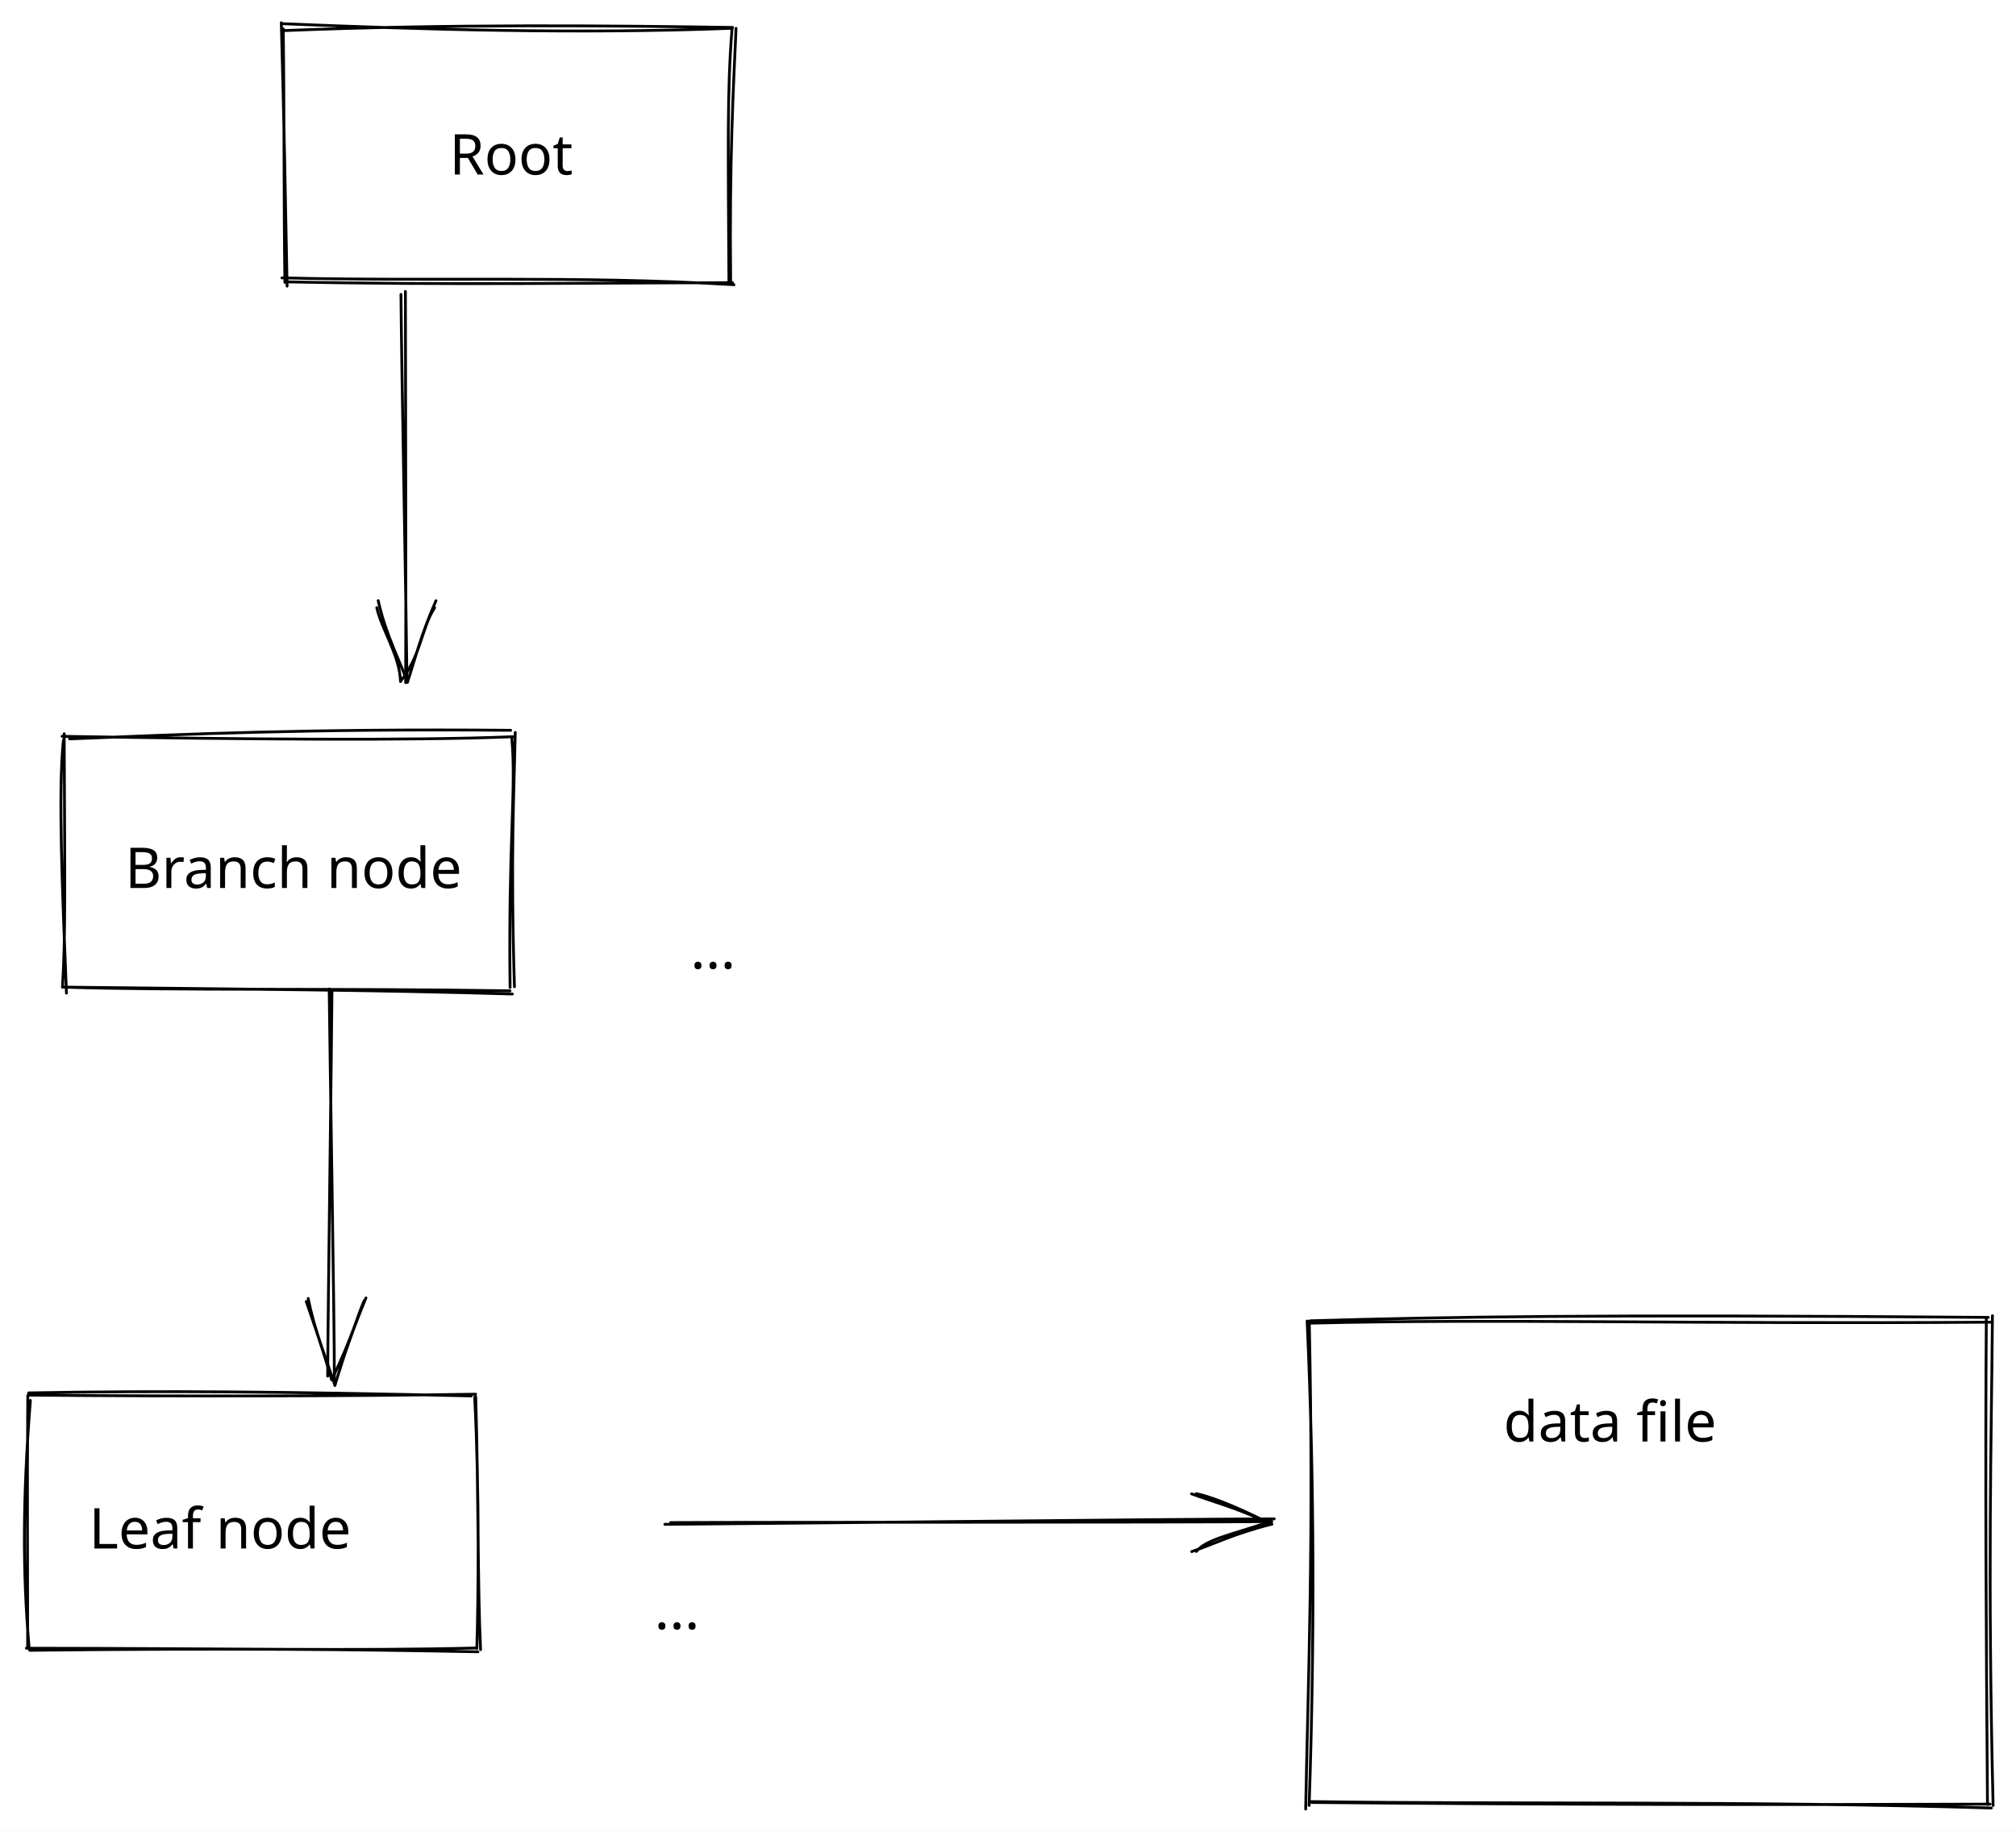
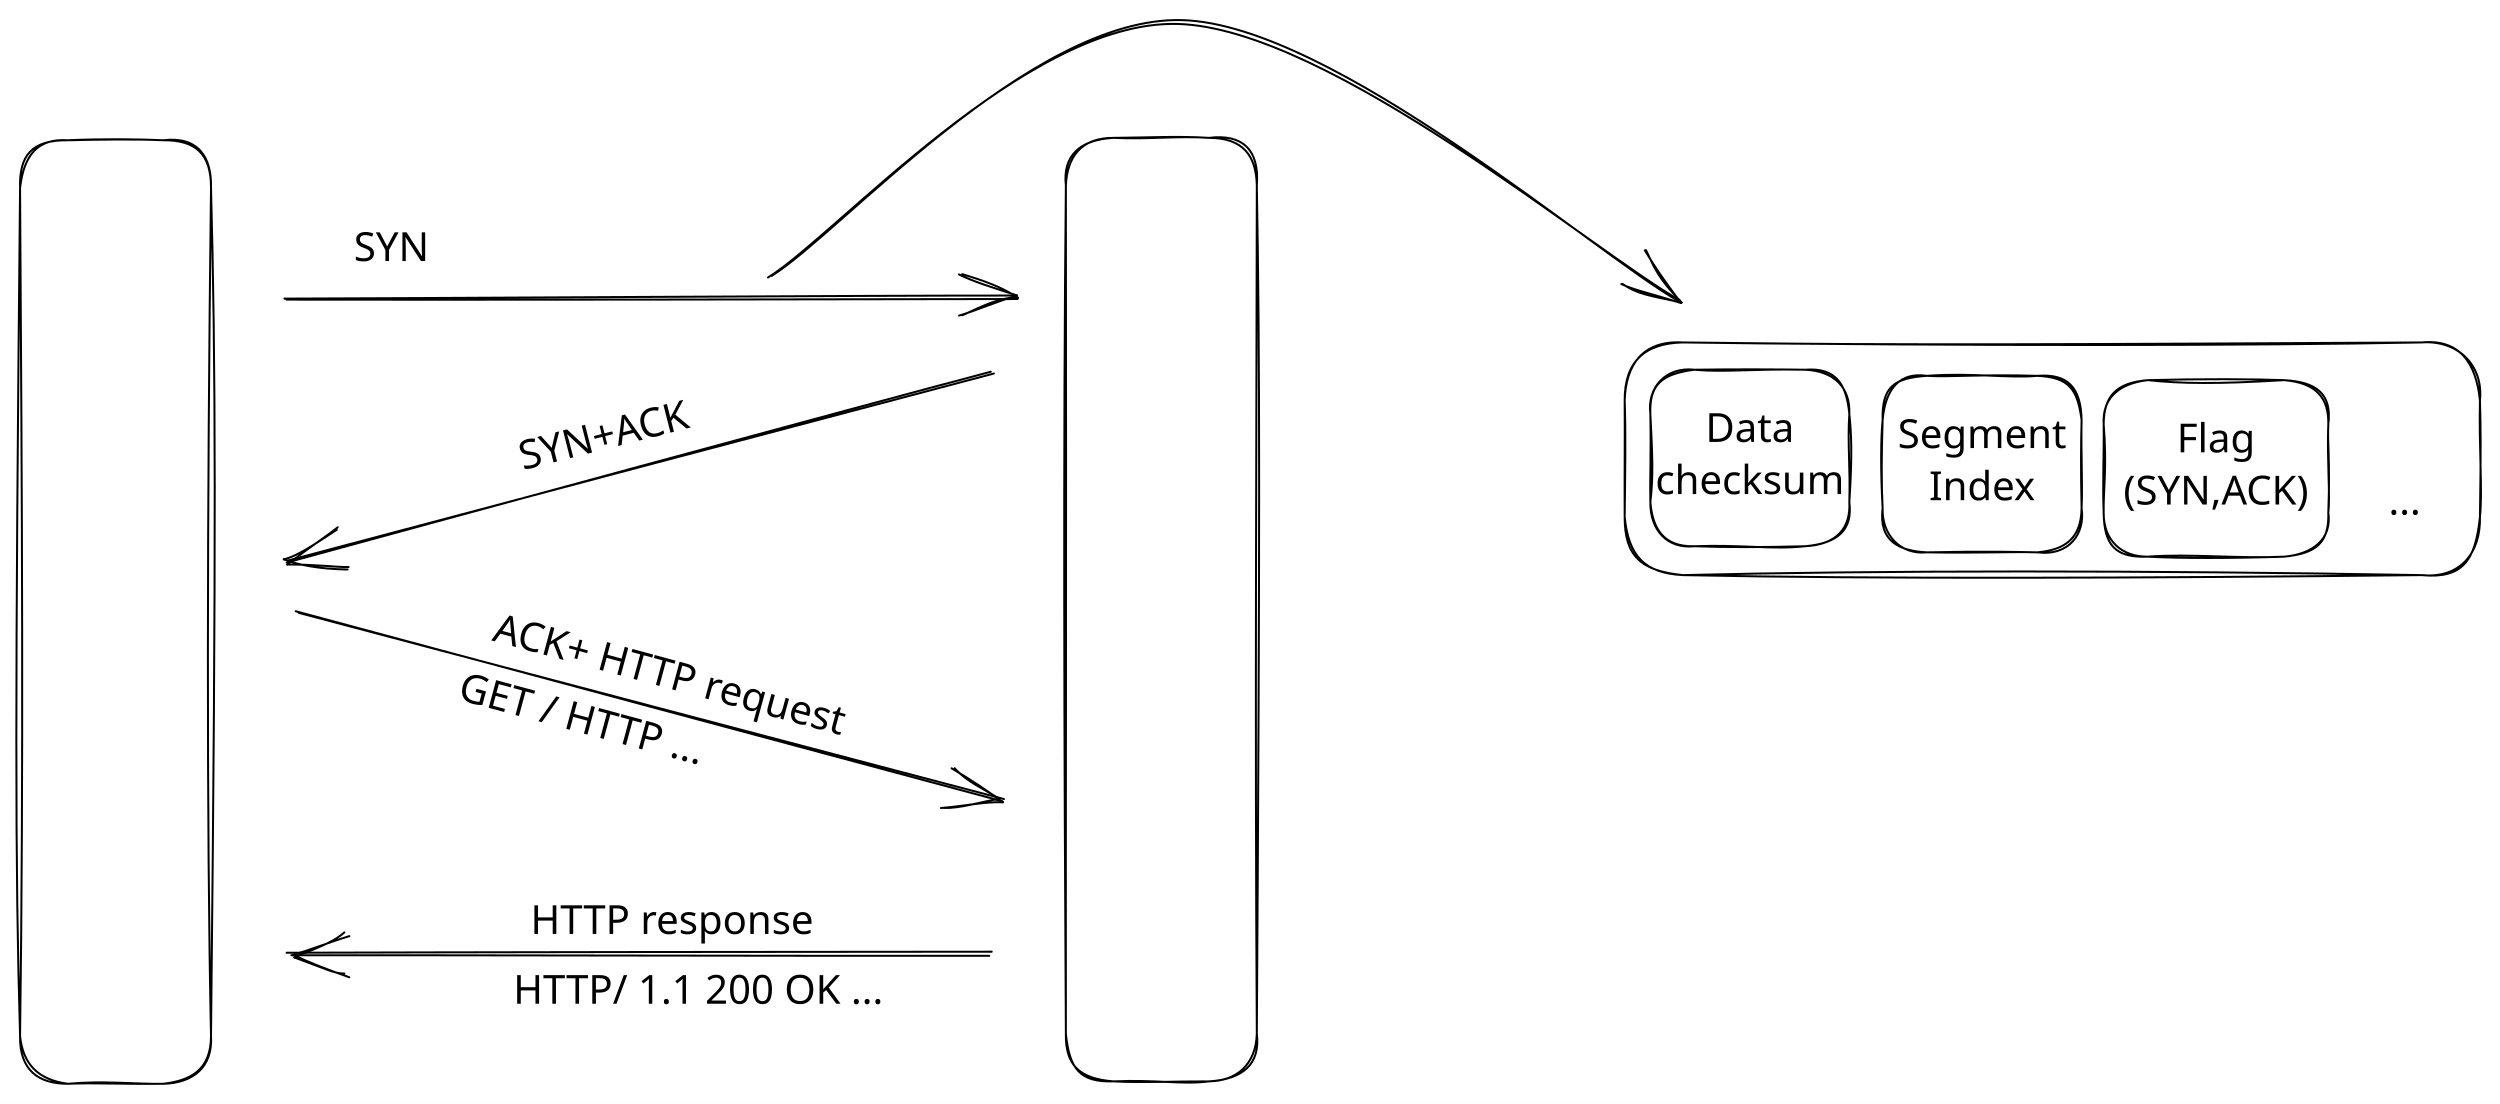
- <svg xmlns="http://www.w3.org/2000/svg" version="1.1" viewBox="0 0 716 650.6" width="716" height="650.6">
+ <svg xmlns="http://www.w3.org/2000/svg" version="1.1" viewBox="0 0 1246.4 550.329" width="1246.4" height="550.329">
  
-   eyJ2ZXJzaW9uIjoiMSIsImVuY29kaW5nIjoiYnN0cmluZyIsImNvbXByZXNzZWQiOnRydWUsImVuY29kZWQiOiJ4nO1aXVPbOFx1MDAxNH3vr8ikr8TV1bf6VihQ2kIplFx1MDAwMrvTYZzEJG6M7dqGXHUwMDE0Ovz3vTI0dpzETVmydTubh1x1MDAxMEuydCWdc+/RXHUwMDE13560Wu3sOvbaz1tt72vPXHL8fuKO22u2/MpLUj9cbrGK5s9pdJn08pbDLIvT58+euXHsXGb8rFx1MDAxYkUjp1x1MDAxN13cveZcdTAwMDXehVx1MDAxN2YpNvxcdTAwMWKfW61v+XdpoMTrZW44XGK8/IW8qjRcdTAwMTZn1dK9KMzHXHUwMDA1abgg0lA5aeGnL3G8zOtj9blcdTAwMWKkXlFji9ry4Fx1MDAxNU/Gn1x1MDAwN6PR+rtccmWOrraDw34x7LlcdTAwMWZcdTAwMDSH2XVwNyu3N7xMSkalWVx1MDAxMo28Y7+fXHLt6JXyyXtphKtWvJVEl4Nh6KXp1DtR7Pb87NqWXHUwMDExMim9W4XnraLkKz4xqVx1MDAxZE3ww4hcdTAwMDAllJ7U2vc7RjtSXHUwMDE5o1x1MDAxNMdcdTAwMDUxXHUwMDE0TMWwjSiIXHUwMDEya9hTkn9cbtO6bm80QPvC/qRNlrhhXHUwMDFhu1x07ljRbvx9ysI4XHUwMDE0e1x1MDAwMEqJXCJcZqiYNFx1MDAxOXr+YJhhXHUwMDFiQ1x1MDAxY2bww7SRXFxzVlx1MDAxOJt6+bYoKjkjwIo5Wlx1MDAxM+Kdfo6QT9VVXHUwMDFkukl8v3rt1D6UzLeWb1bhVYZYaeejqy+ee6i241x1MDAxMNJ1cXVcIvbOr19O+prCo5sk0bg9qbm9/1WYdlx1MDAxOffdO4yBVFxcXG5JXHUwMDE1zraYUOCHI6xcZi+DoCiLeqNcdTAwMDKWeent2nw+ZN7XbFx1MDAxZVx1MDAxNYxcXMRcdTAwMDRGpTaUXHUwMDAwX5pcYsPueXe/Q4LxXHUwMDA2bIH6+DpcZtXgoOlE4FQ7XHUwMDE2fkRqXHUwMDAwQVx1MDAxOefTTJDckUhcdTAwMTTKwDAmTFx1MDAxOXuPzFx1MDAwNG5mkV9iwz3UQaIlaFx1MDAwZaWPj/XHRGOx7VGYXHUwMDFk+jd25SmZKt1yL/zgemrncpiipVx1MDAwN1GUlVcy9XDE3D/rqbYvXHUwMDAyf2Bh3Fx1MDAwZbzzaXxnPkaaSXVcdTAwMTaV5t3DsV3sLtnpV+dcdTAwMTAl/sBcdTAwMGbd4EPZjlpi3Vx1MDAxMXtcdTAwMGWzXHUwMDEwL1x1MDAwYoOMyoEmf1wiyNS7mqZyXHUwMDBiwLF+W3OMI1x1MDAxNIipcIs7XHUwMDA0qVx1MDAwNYpobMKUWFx1MDAxObXAXHUwMDAxXGZ4UjOlKEiQhHlcdTAwMWRgs3RcdTAwMDOmXHUwMDFjaYeSQJhcdTAwMDAhq+zjmnKidSlcXC5Nvtzcf0E++lx1MDAxMPKlmZtk637Y98NcdTAwMDFWXHUwMDE2Mey7hNpZQsLkdO1dWiuJw4WiWmKk1kRKdJqlRlx1MDAwMze2S+RcdTAwMDBuubRcdTAwMDFcdTAwMTm/iKTivsXtxCov7P/Ypu33ujN6n1x1MDAwZVUo3rx+/15cdTAwMWNcdTAwMWPvnPrzbbJcbkZrjcGKXHUwMDE5KFx1MDAxY/jEJKhoXHUwMDFkPmNR4KbZRnRx4We48PuRXHUwMDFmZtVcdTAwMDXOV/KFJfvQc2f8XHUwMDA2zqhcXFf1XG6x7XFaTlx1MDAxNL9aXHUwMDA1a/KHye9Pa3Nbd+rRbD8zOC76fFL+u8ip1atnvdCxaYahSeFmLO3X6ne5oX6NXHUwMDFhyEFOXHUwMDA0M0KQinhGXHUwMDE14TBbTYlcdTAwMTScXHUwMDFh1WztjI7ZXHUwMDAwOlx1MDAxOb1cdTAwMDJB8YeLZ9CwiFx0IDTGeHSDdGkqXFz044vr0UbXfX1yNY7Tm1B9vFx0m05cdTAwMDVcdTAwMDRd7ltRXHUwMDFiy1xcIE+HeNDaUchcdTAwMDVVxeejU6GkLWvUs1wiKEXQYa7goNhcdTAwMWPxvI5cdTAwMGLVXHUwMDFitsKo7zVBQ5fNeVx1MDAxMM1cdTAwMTRdyDIkXHUwMDE4U1rL5YX0Uad/ROBcdTAwMDDUSXo6iHa3o7fZceOFtFx1MDAwMOZcYquqXGKjXG7QjU+RjIJyXHUwMDE4xlx1MDAwMVxcXHRcdTAwMGXKSL26M2pcdDo1LLNcdTAwMWGZaV3yXHUwMDA1fyDLXHUwMDFjx2lcdTAwMDK7rFx1MDAxOVx1MDAwZtdyjJNF3KJGWomjl6dWetFccs7WP4w3riHZ3Hl5oq5cdTAwMGXfqaZTXHUwMDBiUZNcdTAwMGIkhqdcdTAwMWHAL5iiXHUwMDE209JBXHUwMDFkR7BSy+nsUDPFXHUwMDFjwZdcdTAwMTUvJVx1MDAxNpqu5dbq+v1rc89cdTAwMWPiarxcdTAwMTh5frxcdTAwMWXvXp3xY+/30oiUL45eQFxyXHUwMDEzViQuTbG3XHUwMDFmbkZbpzdcXO1q1j/j+4Pe6fa7plOMXHUwMDEx4pRcdTAwMGajJWTbXHUwMDBlOGV5+FwiiuFigV5lXHUwMDFliMAsqebkWIlcdTAwMDDDwbA/OoC99dzzxojEwphcdTAwMDexXGaoWswyRbXWjCzPsuz8aE/H/V42XHUwMDFld/n1y3FcdTAwMThtX35oOstcdTAwMDSyTNlkq1JcdTAwMDZjd5lGOctcdTAwMDTkkUzZvLM2pdX4NVx1MDAxYVx1MDAxMX2Bxlx1MDAwMzKIP5pjv4tIXFx4i0FJzeGL24yqWv6CsD6cN5RXTItcXHRxXHKUoDNhU7TCiOVcYlx1MDAxYrw4VZTL8lx1MDAxNUdjLzGAgn2fyVx1MDAwN6jEf3uLwVx1MDAxZUK9yi1GNfP+47uE+pNJq3yXgFx1MDAxMp/i+mD450aqXCKstL5fJsg831x1MDAwNZqhSuDWzd43+P8y4Wd9S8lzVO9cdTAwMTFcdTAwMTTD883P3I++Ot260VtDtbn7+uPZm6Nud19cdTAwMTHZdNdcIlxir0uecnZcdTAwMTeygaFzUas8e+LOz/qRwtbvaVx1MDAxZJTPXHUwMDFhT6bwXHUwMDBibj9/jd+Qb3g4/rKFyMw64k3MX3W6e1x1MDAwYvxcdTAwMDagnaiqjEKjOehcIu8/cVx1MDAxY0BzfUalvYKEOdeiv5PfKCGm0n4pn1CblNJcdTAwMGJzUqCE5Fx1MDAxNCVu0eKH/51Xu4VccnVcZorV5XvRUfxXfoGT3EFxramem5GCUnJ+XCIvqFBGiVUo+1x0zOYki+pDwFx1MDAxNPxcdTAwMWWYLPpcdTAwMTknVFx1MDAwYv9Fx1gtXHUwMDE2IV+g0jaKm+WB7/OT7WRLjr2PO1x1MDAxZLWbbmaXn+Xnplx1MDAwM19cdTAwMTNqxbZGhmvUX8RMXHUwMDAz30pxe5so9d3/lqxcZviGzkJ99lxmi9uBJ1x1MDAwMq1XkG1tzlx1MDAxMVx1MDAxNkd3W4iWRqSJXG5j7vj15J60bTeOXHUwMDBmM1xcp0kwx63w+/eTLbpsX/neeH1cdTAwMTZcZk/P84/tNeespYdnN+Lb7ZPbf1x1MDAwMIpOjLQifQ==
+   eyJ2ZXJzaW9uIjoiMSIsImVuY29kaW5nIjoiYnN0cmluZyIsImNvbXByZXNzZWQiOnRydWUsImVuY29kZWQiOiJ4nO1cXGtX2kpcdTAwMWL97q9geb6cd52azv3Sb3hHT8EqrZXznuVcbiFCakhiXGIqdvW/nyeRklx1MDAxMIiCik27mlx1MDAwZiq5zTMze89+9szg17VKZT1cdTAwMWFcdTAwMDX2+rvKun1rma7TXHTNm/U38flrO1x1MDAxYzi+XHUwMDA3l0jyeeBcdTAwMGZDK7mzXHUwMDE3RcHg3du3Zlx1MDAxMFx1MDAxOF0navv+pWH5/fvHbNfu2140gFx1MDAxYv+Bz5XK1+RnpqDQtlwi0+u6dvJAciktXHUwMDBiI5U/W/e9pFxcjDihXHUwMDE0U8UndziDbSgvsjtw+cJ0XHUwMDA3dnolPrVudnfY9tVV/cLsXHUwMDFmbVx1MDAwNcdccjRq2U5a7IXjuifRyL2vlWn1hmEmqEFcdTAwMTT6l/ap04l6cem585PnXHUwMDA2PrRa+lToXHUwMDBmuz3PXHUwMDFlXGamnvFcdTAwMDPTcqJRUlx1MDAwYjQ5e99cbu8q6ZnbuLkxM6jWWlAqlUaCpPVNXqCkwVx1MDAxMFx1MDAxY1x1MDAxYXNOJGUsXHUwMDE32Zbv+mFcdTAwMWPZXHUwMDFmKDnS2NqmddmFXHUwMDAwvc7knig0vUFghtBl6X034zprblx1MDAxMHhcdTAwMDEmXHUwMDA0SURxJpCe7XR7XHUwMDEx3MIkSqKhWkiiOOZcIo3GTvqFaUmYUnJyPo4gqHVcdTAwMTKE/JttN68zbrfvkElBQ8dnvqV1ie/fyYAtfdUw6Jj3mMBCSiSpgsZUaSO7jndcdFx1MDAxN72h66bnfOsyhdFapqzl8EswLcIvh66XnDO6MHy/vFx1MDAxZtlkh7pcdTAwMDPW2ndua1x1MDAxYj1cdTAwMWHSz2WHr6TcUDFqXHUwMDE0XHUwMDA1xjKhc+hcdTAwMTVcdTAwMDZcdTAwMDZwS4ZcdTAwMDRCXFyJcoOXYk6Elor+aPTil0KvXHUwMDE5hv7N3JFcdTAwMTeLXCLkai44hv5cXFx1MDAxY7lip9vsXHUwMDFl7+9cdTAwMDd260vLbFx1MDAxZdrdXHUwMDFit1d25FImXHUwMDFlXHUwMDFheIkoXHUwMDAy9ktDl0JJPCZcdOeKayrnQFx1MDAxN+WRKqWQXFwgzp+FVPK6SM20oFx1MDAxOUabjtdxvG7+XHUwMDEx2+tcdTAwMTRcXHHNQbTl9/tOXHUwMDA0YVx1MDAxY/mOXHUwMDE35e9I3luNId+zzc6cN2ev5blcdTAwMTHEb0xcdTAwMTOZ+Ej/qqRdkHyY/P3vm7l3XHUwMDE39mnu6bXs71wiXHUwMDEyR/ZtNI/DXHUwMDE5TOYorFx1MDAxNCNcXMklxGd7R1Tb/OygcXJ+XHUwMDEwnfO7I/aZ10tPYYVcZlx0rayk1Fx1MDAwNMAoc1x1MDAxNCbaXHUwMDEwMTdcdTAwMDVGNFx1MDAxZe/J6jicJjxcdTAwMTPSZlx1MDAwNpQxazVcZiNcdTAwMDRcdTAwMDEulmDtXHUwMDE0hF+Hnlx1MDAxN75cdTAwMTedOHfJXGKBps7umn3HXHUwMDFkTfVXXHUwMDAyTmiek7N6tvlcdTAwMDY2XHUwMDE0mOTxaurWqut0Y+yuu/bFNKgjXHUwMDA3XHUwMDFjyeRy5Fx1MDAwN+lVXHUwMDBiijbhdWFthtR+6HRcdTAwMWTPdJuZMJ6oiJk+zNFJXHUwMDAwtDSXaHErUuWHl7tnp3vnZyFv1Jr7w1x1MDAwZvXPw7LTSWhtXHUwMDAwmzRARzDFqJpiXHUwMDEzRTRJn1xiY5hNyeWLk4lcdTAwMTNDUKYwh1xcTINcdJyjiJpcdTAwMTlgM8A8YcFcdTAwMDRkbTLPNaw5Yoxzvlxm2X5L5OtJ5EZxN8fHTFx1MDAwN7+QaGLM8me/01x1MDAxY1wiXHUwMDAwmlx1MDAwYpl22GM0P/Y2oMFP69dyo95uWTfuzofaXfloLlxmRFx1MDAxOeKUUq4woyjVwZj2TJCHXHUwMDEyYUpokbV6aeKrdMR5QEWxgnAo6Ogyk1xmP5GM/lXdOiyJlCahPFFOMS7iXHUwMDE5cF0jTDN6+1x1MDAxOM82P7e33V2zhbZcdTAwMGXQXojfn0b7t7J8PMtlp5xcdTAwMTb4uvh5Rsh0crpCOUWGRkRKouIpKfBcdTAwMDZz5Vx1MDAxNIRcdTAwMWTGRlxiVCGO5pBOcVxunYZ+O85yymlxL8fHTP++lJpmUJ1XU1x0bkdzvLia1nn30Fx1MDAxM3vyoHk0en/mXFwr9rHBS8hyg1xiXHUwMDA2Zlx1MDAxMiEtOGYk47JcdTAwMTM5ZbJIL1x1MDAxM94znvBeS8FXmURcdTAwMTM0h+azYlx1MDAxYSfJWOGlaP2zaCmI11+V/WbzqFx1MDAxMtpXQ3tcdTAwMTCVQVVng3qivqLCPFx1MDAxNlx1MDAwM/ZcdTAwMTQmiCzuV4+QtX3wXHSxgyEy+/TEXHUwMDFhtbgyS0i9KaZcdK2mXHUwMDEz1ymiwUi3Ukmd74WLp2wxj+eRlca/XHJpOVx1MDAxNXSjsFdzjz9LMVx0KcyLsVZcZqibndV/jLfW1fHlXXuz+1x03en97Zuaql03umXnLVx1MDAxM8pcdTAwMDAgQrZCWT4t5oJcdTAwMWL4VdJi4ONcIlx1MDAwMik15+A49a8okGNcdTAwMTlcdTAwMWFcdTAwMDS+N7DLII7TXHUwMDAxPZFfhVx1MDAxOSlGcb6GhF7cePY+ed3z62Gw2WnUqbmB7YF77ZaQX4+kpFx1MDAxNFx1MDAxOZBuMlx1MDAxNk+yYbjKpjhcdTAwMDd5uoFcdTAwMTlcdTAwMTiH2KtCyr7CrFx1MDAxNFx1MDAwYrRcYulcdTAwMTgjlFxilZmJ+3VIt7fTrLy9z1x1MDAwMFxywyhcdTAwMDPrclx1MDAxMT2NdrJ4WpVTpMBcdTAwMTUtblx1MDAwNDeb7fMrq9q93r2x+N9e05FmPSgh63KqXHUwMDA2LCxejOTx4sqrLJ9cdTAwMTC8XHUwMDEwx1x1MDAwNNLQLZL8iouRMZbfVrCB4Vx1MDAxOVRpXHUwMDFjloVpc+N6kG/F/k9cdTAwMTf7P1xupl5KQvXCjJPWnVx1MDAxYeFOXHJVd3u7rS+dwWjrTpSdcVxcTa9QXHUwMDEyzlx1MDAxMz84Z1x1MDAwMfOlOcZ4MnurQaYoV0jMXHUwMDEyXHUwMDBlU124bDI2hFx1MDAxMiFcbjnwUlxmfGlDqFx1MDAxOaS27CnEXFzYXHUwMDEwZkJcdTAwMWVvXHUwMDE3ToiyrqpcdTAwMWLuzZ30USiG3arj1nblkT9p6rg1zCBcdTAwMDF6sigtNFOEXHUwMDExrLJ7aWBcdTAwMWOwhnFcdTAwMTU3XHUwMDEwZDCaaUJcdTAwMDTGXHUwMDEyUlx1MDAxY6FnmuVn8qKZ2bv42MBE5KD92Fx1MDAxYopcdTAwMTBcdTAwMWFcdTAwMWaYTG1tgyZN37aW/f2kTbFYXHUwMDE0bopcdTAwMDVvS6RAUiyeXHUwMDBiPIySko5MXHUwMDE4YVYwQZRcZlRKJdtiXHUwMDE1XHUwMDE2SjNO84G94Dg1xs291WZaz5lcdTAwMTTOblx1MDAwNZ3MVUFcdTAwMTIjXHUwMDA0JSvfxz155mtcdTAwMDafXHUwMDBiidJcdTAwMTQg77k4ufLtO4pfcOB7OiF04YxcdTAwMGZcdTAwMTdcdTAwMDLHufHidLCcqjNcdTAwMTJq5/ikVa+3rePGaSso/VZbjMj9moikuSF8vLNcYifjkdSU8VgrV0ZcdTAwMDetXHUwMDBiwpiQQclptVEz1Fx1MDAwMIHBTFH5g6gx14hlXHUwMDAw0t1rR5/tzoazxZqBvd+oXjdZYzlmUFx1MDAwMfr5UswoMoy8MH0liCpcdTAwMDHaxFx1MDAxN09f51e69KygiVx1MDAwZWOkXHUwMDE1XGa1XG5Pr19QSHxiVlxihpTQsYqsjFx1MDAxNvP23XAyg3ypgKFcdTAwMWF842s4xqVR+DzHuG1GZuX/ntWzrcvBsD/XLGa+ezVlXHUwMDE2LaiOXHUwMDFkPmBcdTAwMTf7TqeTlYZpx/jYmJ43kUmok0CfkadRUkRBLGGIRMssRFxcv1x1MDAxN9o/ZVx1MDAxZnrNsFxyLXNUu5BcdTAwMWL7pWcgZtSYv0H8XpeYoXiyXCLD4rnTXHUwMDE1fnvp+bqkKJWQbpKVf3fpabJcdTAwMTSSc97p9ST3tvf13iD8Ym+2a0vKkmQsXHUwMDE13Vx1MDAxNcmSLl49gLZHVIolVtXnV7r8pFBzd6jcb1x1MDAwNiVcdCXAxykuXHUwMDE4eJdcdTAwMWYtSprH9jbrKFcqSkti8HmidGJ346hAl2pex759VVF6ZECf2Sw6XHUwMDBl9T7Qp4tcdTAwMTKhhXmhXHUwMDA0+jGmXHUwMDE2z1xu2Vx1MDAwNyk3R+/dtrt/tVx1MDAxOdz03Vx1MDAwZn1dxsW7afpcdTAwMTGe22+d0ySZKFx1MDAxNlx1MDAxOCUpqJCr+0pcdTAwMTPOlJzK0KxcdTAwMWaCXHUwMDE4tSZEPm9cdTAwMTZzZcLz9+jIjFx1MDAwMovcmVx1MDAwN1uCiFx1MDAwYr5pbZ0uKTxarF54XGIq3kmJXHUwMDA0XCIg+4svW8+vdOmRL/BDyCf8lZCv50znzypcdTAwMGbTXHUwMDEwL9V4mYTrXHUwMDE5wrMkXHUwMDA2nyc8u67ZXHUwMDA11fnz5Kz+prp1+L9XVZ5Hhu288szE+iT6XHUwMDE1p31SXHUwMDExivgyad9cdTAwMDB/vDts1Fx1MDAxOT/s6EtGZGtUsz+Wnn10/C9cdTAwMTRcbuboVrlcdTAwMTNroa/9XHUwMDEwpIVcdTAwMDD2i9eZfmBSZP5cdTAwMGbEqlx0V5L16XQ5em0sietmXHUwMDEwnETQNlx1MDAxM9WGVnc641xupi9bv3bsm83Zjv/jXCI54rcmlIzRbycpwLe1b/9cdTAwMDFeYtnrIn0=
  <defs>
-     <style>
+     <style class="style-fonts">
      @font-face {
        font-family: "Virgil";
-         src: url("https://unpkg.com/@excalidraw/excalidraw@0.13.0/dist/excalidraw-assets/Virgil.woff2");
+         src: url("https://unpkg.com/@excalidraw/excalidraw@0.14.2/dist/excalidraw-assets/Virgil.woff2");
      }
      @font-face {
        font-family: "Cascadia";
-         src: url("https://unpkg.com/@excalidraw/excalidraw@0.13.0/dist/excalidraw-assets/Cascadia.woff2");
+         src: url("https://unpkg.com/@excalidraw/excalidraw@0.14.2/dist/excalidraw-assets/Cascadia.woff2");
      }
    </style>
  </defs>
-   <rect x="0" y="0" width="716" height="650.6" fill="#ffffff" />
-   <g stroke-linecap="round" transform="translate(100.4001 10) rotate(0 79.60001 45.2)">
-     <path d="M-0.23 -1.59 C50.74 0.53, 105.28 2.13, 159.7 0.03 M-0.4 0.9 C60.07 -1.57, 118.85 -0.86, 159.8 -0.25 M161.01 0.08 C160.09 21.37, 158.64 45.5, 159.09 89.69 M159.57 0.44 C157.8 22.52, 158.23 43.8, 158.49 90.47 M160.27 91.12 C104.84 87.82, 51.79 90.04, -0.26 88.69 M159.75 90.41 C109.57 90.44, 58.68 91.3, 0.81 90.1 M1.56 91.62 C0.99 60.77, 0.49 33.1, -0.49 -1.92 M0.78 90.27 C0.35 58.89, 0.59 27.95, 0.19 0.25" stroke="#000000" stroke-width="1" fill="none" />
+   <rect x="0" y="0" width="1246.4" height="550.329" fill="#ffffff" />
+   <g stroke-linecap="round" transform="translate(10 69.92854) rotate(0 47.60001 235.2)">
+     <path d="M23.8 0 M23.8 0 C40.17 -0.35, 57.66 -0.64, 71.4 0 M23.8 0 C40.43 -0.76, 58.97 -0.59, 71.4 0 M71.4 0 C87.6 -0.14, 95.28 6.84, 95.2 23.8 M71.4 0 C88.9 -2.12, 95.63 8.47, 95.2 23.8 M95.2 23.8 C97.49 110.01, 97.84 195.16, 95.2 446.6 M95.2 23.8 C93.24 183.87, 93.03 343.5, 95.2 446.6 M95.2 446.6 C96.16 462.21, 86.18 470.07, 71.4 470.4 M95.2 446.6 C95.16 463.21, 85.43 468.78, 71.4 470.4 M71.4 470.4 C57.17 470.66, 42.03 468.73, 23.8 470.4 M71.4 470.4 C55.33 470.7, 37.59 469.81, 23.8 470.4 M23.8 470.4 C9.23 470.45, -0.31 463.68, 0 446.6 M23.8 470.4 C8.52 468.34, 1.46 460.24, 0 446.6 M0 446.6 C1.81 313.76, 0.98 182.48, 0 23.8 M0 446.6 C-2.48 362.17, -2.45 277.52, 0 23.8 M0 23.8 C1.9 7.41, 8.73 -1.04, 23.8 0 M0 23.8 C-0.44 7.57, 5.67 -0.16, 23.8 0" stroke="#000000" stroke-width="1" fill="none" />
  </g>
-   <g transform="translate(159.6002 43.99995) rotate(0 24.5 12.5)">
-     <text x="0" y="18" font-family="Virgil, Segoe UI Emoji" font-size="20px" fill="#000000" text-anchor="start" style="white-space: pre;" direction="ltr">Root</text>
+   <g stroke-linecap="round" transform="translate(531.4001 68.7285) rotate(0 47.60001 235.2)">
+     <path d="M23.8 0 M23.8 0 C40.3 0.87, 55.89 -1.06, 71.4 0 M23.8 0 C40.59 -0.1, 55.71 -0.99, 71.4 0 M71.4 0 C88.57 0.05, 94.89 9.14, 95.2 23.8 M71.4 0 C87.85 -2.06, 96.66 5.71, 95.2 23.8 M95.2 23.8 C95.05 154.71, 94.23 287.18, 95.2 446.6 M95.2 23.8 C96.72 108.97, 96.76 193.9, 95.2 446.6 M95.2 446.6 C97.1 461.94, 88.07 469.36, 71.4 470.4 M95.2 446.6 C94.76 462.1, 85 470.24, 71.4 470.4 M71.4 470.4 C58.24 472.17, 45.13 469.43, 23.8 470.4 M71.4 470.4 C54.99 470.32, 38.14 471.21, 23.8 470.4 M23.8 470.4 C6.92 470.95, 1.78 464.2, 0 446.6 M23.8 470.4 C6.14 469.1, -0.26 461.8, 0 446.6 M0 446.6 C-0.83 301.35, -1.33 153.99, 0 23.8 M0 446.6 C-0.13 336.8, 0.28 226.75, 0 23.8 M0 23.8 C-1.68 8.74, 7.05 0.92, 23.8 0 M0 23.8 C0.62 9.89, 7.25 -0.09, 23.8 0" stroke="#000000" stroke-width="1" fill="none" />
  </g>
  <g stroke-linecap="round">
-     <g transform="translate(143.6001 104.6) rotate(0 -5.684341886080802e-14 68.8)">
-       <path d="M-1.19 -0.02 C-1.06 22.92, 0.71 113.65, 0.94 136.77 M0.38 -1.08 C0.43 22.07, 0.63 114.86, 0.48 137.88" stroke="#000000" stroke-width="1" fill="none" />
+     <g transform="translate(142 148.3285) rotate(0 182.8 0)">
+       <path d="M0.82 1.05 C61.55 1.23, 304.61 0.94, 365.3 0.75 M-0.21 0.55 C60.26 0.43, 303.51 -1.09, 364.19 -0.98" stroke="#000000" stroke-width="1" fill="none" />
    </g>
-     <g transform="translate(143.6001 104.6) rotate(0 -5.684341886080802e-14 68.8)">
-       <path d="M-9.78 111.23 C-8.14 118.86, -1.67 128.12, -1.35 137.41 M-9.28 108.74 C-6.6 120.87, -1.14 131.17, 1.11 137.69" stroke="#000000" stroke-width="1" fill="none" />
+     <g transform="translate(142 148.3285) rotate(0 182.8 0)">
+       <path d="M337.78 8.86 C347.86 4.26, 357.05 -0.45, 365.53 0.13 M336.14 9.01 C343.6 6.88, 351.14 3.44, 364.98 -1.04" stroke="#000000" stroke-width="1" fill="none" />
    </g>
-     <g transform="translate(143.6001 104.6) rotate(0 -5.684341886080802e-14 68.8)">
-       <path d="M10.75 111.26 C6 118.67, 6.08 127.93, -1.35 137.41 M11.24 108.77 C5.91 120.73, 3.36 131.02, 1.11 137.69" stroke="#000000" stroke-width="1" fill="none" />
+     <g transform="translate(142 148.3285) rotate(0 182.8 0)">
+       <path d="M337.72 -11.66 C347.77 -8.57, 356.97 -5.59, 365.53 0.13 M336.09 -11.51 C343.37 -7.9, 350.93 -5.61, 364.98 -1.04" stroke="#000000" stroke-width="1" fill="none" />
    </g>
  </g>
-   <g stroke-linecap="round" transform="translate(22.79997 261) rotate(0 79.60001 45.2)">
-     <path d="M1.89 1.44 C43.62 -0.22, 86.05 -2.22, 158.56 -1.61 M-0.75 0.53 C62.02 1.55, 123.16 2.17, 159.37 0.67 M158.98 1.31 C160.6 19.09, 157.69 38.98, 158.36 89.73 M160.19 -0.85 C159.8 19.98, 158.47 42.72, 159.91 89.47 M159.17 92.06 C110.31 90.62, 66.63 90.37, -0.37 89.61 M158.34 90.93 C97.07 89.97, 37.25 90.86, 0.48 89.63 M0.8 91.75 C-0.58 56.79, -2.23 19.97, -0.27 1.89 M-0.61 89.65 C0.49 71.48, 0.23 54.64, -0.01 -0.39" stroke="#000000" stroke-width="1" fill="none" />
+   <mask />
+   <g transform="translate(176.4 112.1285) rotate(0 18.5 12.5)">
+     <text x="0" y="18" font-family="Virgil, Segoe UI Emoji" font-size="20px" fill="#000000" text-anchor="start" style="white-space: pre;" direction="ltr">SYN</text>
  </g>
-   <g transform="translate(44.4001 297.3999) rotate(0 60 12.5)">
-     <text x="0" y="18" font-family="Virgil, Segoe UI Emoji" font-size="20px" fill="#000000" text-anchor="start" style="white-space: pre;" direction="ltr">Branch node</text>
+   <g stroke-linecap="round">
+     <g transform="translate(495.6 185.9286) rotate(0 -176.3174 47.24411)">
+       <path d="M-0.11 0.3 C-58.99 15.76, -293.48 77.87, -352.05 93.52 M-1.63 -0.6 C-60.72 14.92, -294.34 78.56, -352.69 94.55" stroke="#000000" stroke-width="1" fill="none" />
+     </g>
+     <g transform="translate(495.6 185.9286) rotate(0 -176.3174 47.24411)">
+       <path d="M-327.71 78.2 C-339.45 85.92, -348.05 91.68, -354.13 92.91 M-327.23 76.97 C-333.14 81.68, -338.66 85.01, -352.38 95.5" stroke="#000000" stroke-width="1" fill="none" />
+     </g>
+     <g transform="translate(495.6 185.9286) rotate(0 -176.3174 47.24411)">
+       <path d="M-322.3 98 C-336.32 97.83, -347.07 95.71, -354.13 92.91 M-321.82 96.77 C-329.05 96.86, -335.82 95.56, -352.38 95.5" stroke="#000000" stroke-width="1" fill="none" />
+     </g>
  </g>
-   <g transform="translate(245.2 326) rotate(0 9 12.5)">
+   <mask />
+   <g transform="translate(258 205.7285) rotate(345.7258 44 12.5)">
+     <text x="0" y="18" font-family="Virgil, Segoe UI Emoji" font-size="20px" fill="#000000" text-anchor="start" style="white-space: pre;" direction="ltr">SYN+ACK</text>
+   </g>
+   <g stroke-linecap="round">
+     <g transform="translate(149.2 305.1285) rotate(0 175.4514 47.01206)">
+       <path d="M-0.22 0.43 C58.26 16.01, 292.62 77.77, 351.32 93.25 M-1.79 -0.4 C56.53 15.35, 291.66 78.6, 350.59 94.38" stroke="#000000" stroke-width="1" fill="none" />
+     </g>
+     <g transform="translate(149.2 305.1285) rotate(0 175.4514 47.01206)">
+       <path d="M321.41 97.67 C329.47 97.98, 339.65 94.67, 349.03 93.11 M319.89 97.73 C332.36 96.66, 341.92 94.48, 350.84 94.85" stroke="#000000" stroke-width="1" fill="none" />
+     </g>
+     <g transform="translate(149.2 305.1285) rotate(0 175.4514 47.01206)">
+       <path d="M326.73 77.85 C332.96 84.82, 341.35 88.18, 349.03 93.11 M325.21 77.91 C335.6 84.08, 343.2 89.18, 350.84 94.85" stroke="#000000" stroke-width="1" fill="none" />
+     </g>
+   </g>
+   <mask />
+   <g transform="translate(242.8 328.1286) rotate(15.15829 102 12.5)">
+     <text x="0" y="18" font-family="Virgil, Segoe UI Emoji" font-size="20px" fill="#000000" text-anchor="start" style="white-space: pre;" direction="ltr">ACK+ HTTP request</text>
+   </g>
+   <g stroke-linecap="round">
+     <g transform="translate(494 475.5285) rotate(0 -175.2 0)">
+       <path d="M0.44 -1.05 C-57.88 -1.09, -292.71 -0.75, -351.09 -0.53 M-0.78 1.01 C-58.62 1.16, -290.49 0.61, -348.74 0.72" stroke="#000000" stroke-width="1" fill="none" />
+     </g>
+     <g transform="translate(494 475.5285) rotate(0 -175.2 0)">
+       <path d="M-322.3 -10.68 C-327.23 -6.4, -331.67 -4.61, -347.26 1.81 M-319.84 -8.81 C-330.71 -5.52, -339.81 -1.69, -347.85 0.44" stroke="#000000" stroke-width="1" fill="none" />
+     </g>
+     <g transform="translate(494 475.5285) rotate(0 -175.2 0)">
+       <path d="M-322.31 9.84 C-327.18 9.93, -331.62 7.52, -347.26 1.81 M-319.85 11.71 C-330.87 7.79, -339.96 4.41, -347.85 0.44" stroke="#000000" stroke-width="1" fill="none" />
+     </g>
+   </g>
+   <mask />
+   <g transform="translate(264.4999 447.6285) rotate(0 75.5 12.5)">
+     <text x="0" y="18" font-family="Virgil, Segoe UI Emoji" font-size="20px" fill="#000000" text-anchor="start" style="white-space: pre;" direction="ltr">HTTP response</text>
+   </g>
+   <g transform="translate(226.3655 351.6758) rotate(15.15829 80 12.5)">
+     <text x="0" y="18" font-family="Virgil, Segoe UI Emoji" font-size="20px" fill="#000000" text-anchor="start" style="white-space: pre;" direction="ltr">GET / HTTP ...</text>
+   </g>
+   <g transform="translate(255.9 482.4286) rotate(0 105 12.5)">
+     <text x="0" y="18" font-family="Virgil, Segoe UI Emoji" font-size="20px" fill="#000000" text-anchor="start" style="white-space: pre;" direction="ltr">HTTP/ 1.1 200 OK ...</text>
+   </g>
+   <g stroke-linecap="round">
+     <g transform="translate(383.6 137.9285) rotate(0 226.3005 -56.79999)">
+       <path d="M-0.71 0.43 C33.27 -20.55, 127.64 -127.86, 203.37 -125.99 C279.11 -124.12, 412.14 -11.6, 453.72 11.66 M1.12 -0.39 C35.54 -21.73, 130.35 -130.02, 205.76 -127.9 C281.16 -125.77, 412.3 -10.84, 453.55 12.38" stroke="#000000" stroke-width="1" fill="none" />
+     </g>
+     <g transform="translate(383.6 137.9285) rotate(0 226.3005 -56.79999)">
+       <path d="M425.28 3.6 C432.7 8.68, 437.57 9.2, 454.8 12.91 M424.7 3.69 C431.8 6.92, 437.7 7.85, 454.5 13.16" stroke="#000000" stroke-width="1" fill="none" />
+     </g>
+     <g transform="translate(383.6 137.9285) rotate(0 226.3005 -56.79999)">
+       <path d="M437.03 -13.22 C441.41 -3.89, 443.26 0.97, 454.8 12.91 M436.45 -13.13 C440.89 -5.86, 443.97 -0.9, 454.5 13.16" stroke="#000000" stroke-width="1" fill="none" />
+     </g>
+   </g>
+   <mask />
+   <g stroke-linecap="round" transform="translate(810.0001 170.7285) rotate(0 213.2 58)">
+     <path d="M29 0 M29 0 C135.23 1.59, 239.84 0.81, 397.4 0 M29 0 C171.73 1.79, 314.35 1.63, 397.4 0 M397.4 0 C416.29 -1.82, 424.5 10.24, 426.4 29 M397.4 0 C415.01 -1.26, 428.31 11.04, 426.4 29 M426.4 29 C425.83 52.46, 427.8 74.12, 426.4 87 M426.4 29 C426.81 41.84, 426.91 53.12, 426.4 87 M426.4 87 C426.88 104.82, 416.54 117.89, 397.4 116 M426.4 87 C424.14 108.51, 418.03 118, 397.4 116 M397.4 116 C259.65 113.53, 124.1 113.63, 29 116 M397.4 116 C261.25 117.51, 124.04 118.01, 29 116 M29 116 C9.69 114.99, 1.95 106.3, 0 87 M29 116 C8.04 113.89, -0.07 106.54, 0 87 M0 87 C0.27 64.8, 0.59 44.32, 0 29 M0 87 C-0.12 68.17, 0.14 48.39, 0 29 M0 29 C-0.15 9.56, 10.03 0.38, 29 0 M0 29 C0.56 11.31, 8.76 -1.14, 29 0" stroke="#000000" stroke-width="1" fill="none" />
+   </g>
+   <g stroke-linecap="round" transform="translate(822.8001 184.3286) rotate(0 49.60004 43.99998)">
+     <path d="M22 0 M22 0 C36.69 1.41, 52.23 -0.56, 77.2 0 M22 0 C43.5 -0.33, 64.45 -0.16, 77.2 0 M77.2 0 C93.12 -1.27, 97.8 7.91, 99.2 22 M77.2 0 C91.34 0.65, 99.74 8.59, 99.2 22 M99.2 22 C100.17 31.65, 100.8 41.55, 99.2 66 M99.2 22 C98.23 36.3, 99.75 49.33, 99.2 66 M99.2 66 C100.97 79.76, 93.68 86.55, 77.2 88 M99.2 66 C99.95 78.95, 92.83 87.26, 77.2 88 M77.2 88 C60.95 89.83, 45.96 87.1, 22 88 M77.2 88 C57.55 88.54, 37.6 88.63, 22 88 M22 88 C8.44 89.48, -0.18 79.97, 0 66 M22 88 C5.99 88.46, 1.07 78.47, 0 66 M0 66 C1.57 52.92, 1.04 42.94, 0 22 M0 66 C-0.28 54.75, 0.41 44.03, 0 22 M0 22 C-1.68 8.71, 7.87 -1.64, 22 0 M0 22 C-0.52 7.48, 5.54 2.11, 22 0" stroke="#000000" stroke-width="1" fill="none" />
+   </g>
+   <g transform="translate(828.4001 202.3286) rotate(0 44 26)">
+     <text x="44" y="18" font-family="Virgil, Segoe UI Emoji" font-size="20px" fill="#000000" text-anchor="middle" style="white-space: pre;" direction="ltr">Data </text>
+     <text x="44" y="44" font-family="Virgil, Segoe UI Emoji" font-size="20px" fill="#000000" text-anchor="middle" style="white-space: pre;" direction="ltr">checksum</text>
+   </g>
+   <g stroke-linecap="round" transform="translate(938.6001 187.3786) rotate(0 49.60004 43.99998)">
+     <path d="M22 0 M22 0 C44.59 -1.68, 62.5 1.32, 77.2 0 M22 0 C34.4 0.71, 48.06 -0.85, 77.2 0 M77.2 0 C92.35 -1.19, 98.86 5.79, 99.2 22 M77.2 0 C93.07 0.78, 97.11 6.63, 99.2 22 M99.2 22 C98.84 37.22, 99.78 55.39, 99.2 66 M99.2 22 C98.87 34.75, 98.78 46.83, 99.2 66 M99.2 66 C98.94 82.05, 89.88 86.78, 77.2 88 M99.2 66 C101.11 78.49, 93.14 89.99, 77.2 88 M77.2 88 C66.47 87.82, 53.51 87.34, 22 88 M77.2 88 C63.27 87.58, 49.71 88.47, 22 88 M22 88 C8.56 89.36, -0.46 78.86, 0 66 M22 88 C8.59 87.31, -2.1 82.75, 0 66 M0 66 C-0.65 52.71, -0.56 41.02, 0 22 M0 66 C-1.01 47.97, -0.93 30.95, 0 22 M0 22 C-0.43 5.38, 5.67 1.13, 22 0 M0 22 C1.44 5.9, 8.95 -1.94, 22 0" stroke="#000000" stroke-width="1" fill="none" />
+   </g>
+   <g transform="translate(944.2001 205.3786) rotate(0 44 26)">
+     <text x="44" y="18" font-family="Virgil, Segoe UI Emoji" font-size="20px" fill="#000000" text-anchor="middle" style="white-space: pre;" direction="ltr">Segment </text>
+     <text x="44" y="44" font-family="Virgil, Segoe UI Emoji" font-size="20px" fill="#000000" text-anchor="middle" style="white-space: pre;" direction="ltr">Index</text>
+   </g>
+   <g stroke-linecap="round" transform="translate(1048.8 189.5286) rotate(0 56 44)">
+     <path d="M22 0 M22 0 C38.7 1.78, 56.5 1.99, 90 0 M22 0 C47.72 -0.69, 75.46 -0.57, 90 0 M90 0 C105.96 1.36, 112.26 8.83, 112 22 M90 0 C105.89 0.83, 113.97 6.68, 112 22 M112 22 C111.47 30.25, 112.99 40.31, 112 66 M112 22 C111.27 39.23, 113.04 57.79, 112 66 M112 66 C113.99 79.46, 103.88 86.81, 90 88 M112 66 C112.5 81.37, 105.72 86.44, 90 88 M90 88 C66.98 89.1, 42.95 86.4, 22 88 M90 88 C63.75 88.87, 37.76 88.89, 22 88 M22 88 C9.3 88.11, -0.12 80.32, 0 66 M22 88 C5.93 88.69, 0.18 82.42, 0 66 M0 66 C-0.24 55.26, 1.77 43.25, 0 22 M0 66 C-0.6 50.98, 0.21 36.94, 0 22 M0 22 C-0.85 8.43, 8.39 1.53, 22 0 M0 22 C0.11 8.04, 6.09 1.28, 22 0" stroke="#000000" stroke-width="1" fill="none" />
+   </g>
+   <g transform="translate(1056.8 207.5286) rotate(0 48 26)">
+     <text x="48" y="18" font-family="Virgil, Segoe UI Emoji" font-size="20px" fill="#000000" text-anchor="middle" style="white-space: pre;" direction="ltr">Flag </text>
+     <text x="48" y="44" font-family="Virgil, Segoe UI Emoji" font-size="20px" fill="#000000" text-anchor="middle" style="white-space: pre;" direction="ltr">(SYN,ACK)</text>
+   </g>
+   <g transform="translate(1190.8 238.5285) rotate(0 9 12.5)">
    <text x="0" y="18" font-family="Virgil, Segoe UI Emoji" font-size="20px" fill="#000000" text-anchor="start" style="white-space: pre;" direction="ltr">...</text>
  </g>
-   <g stroke-linecap="round" transform="translate(10 495.6) rotate(0 79.60001 45.2)">
-     <path d="M0.15 -0.86 C46.15 -1.73, 93.36 -1.3, 157.38 0.22 M-0.03 -0.08 C56.77 0.43, 114.07 0.3, 158.92 -0.4 M158.96 0.52 C159.97 35.83, 159.61 67.58, 160.68 90.32 M158.59 0.67 C160.33 35.05, 159.88 71.65, 159.36 89.91 M159.73 91.09 C117.67 90.3, 74.74 89.74, 0.56 90.56 M158.8 89.75 C116.18 90.82, 72.93 89.9, -0.63 89.83 M0.28 88.95 C-1.95 62.8, -1.96 36.67, 0.79 1.82 M-0.18 89.64 C-0.16 64.02, -0.41 35.79, -0.13 0.07" stroke="#000000" stroke-width="1" fill="none" />
-   </g>
-   <g transform="translate(31.60013 532) rotate(0 50.5 12.5)">
-     <text x="0" y="18" font-family="Virgil, Segoe UI Emoji" font-size="20px" fill="#000000" text-anchor="start" style="white-space: pre;" direction="ltr">Leaf node</text>
-   </g>
-   <g transform="translate(232.4001 560.6001) rotate(0 9 12.5)">
-     <text x="0" y="18" font-family="Virgil, Segoe UI Emoji" font-size="20px" fill="#000000" text-anchor="start" style="white-space: pre;" direction="ltr">...</text>
-   </g>
-   <g stroke-linecap="round">
-     <g transform="translate(117 351.2) rotate(0 -5.684341886080802e-14 68.8)">
-       <path d="M0.9 0.74 C0.75 23.7, -0.54 114.77, -0.62 137.59 M-0.08 0.08 C0.13 23.27, 1.77 115.97, 1.76 139.13" stroke="#000000" stroke-width="1" fill="none" />
-     </g>
-     <g transform="translate(117 351.2) rotate(0 -5.684341886080802e-14 68.8)">
-       <path d="M-7.55 110 C-5.39 120.84, -1.8 129.57, 1.96 140.84 M-8.22 111.06 C-6.39 116.57, -3.72 123.67, 0.82 138.88" stroke="#000000" stroke-width="1" fill="none" />
-     </g>
-     <g transform="translate(117 351.2) rotate(0 -5.684341886080802e-14 68.8)">
-       <path d="M12.97 109.8 C8.42 120.86, 5.3 129.66, 1.96 140.84 M12.3 110.86 C9.83 116.49, 8.2 123.62, 0.82 138.88" stroke="#000000" stroke-width="1" fill="none" />
-     </g>
-   </g>
-   <g stroke-linecap="round">
-     <g transform="translate(236.4001 540.6) rotate(0 108 0)">
-       <path d="M-0.27 0.82 C35.88 0.56, 180.27 -1.04, 216.15 -1.12 M1.79 0.2 C37.86 0.01, 179.35 0.17, 215.28 -0.16" stroke="#000000" stroke-width="1" fill="none" />
-     </g>
-     <g transform="translate(236.4001 540.6) rotate(0 108 0)">
-       <path d="M188.49 10.45 C191.97 6.16, 201.14 4.43, 213.8 0.15 M186.85 10.5 C194.42 7.99, 201.63 4.2, 215.29 0.75" stroke="#000000" stroke-width="1" fill="none" />
-     </g>
-     <g transform="translate(236.4001 540.6) rotate(0 108 0)">
-       <path d="M188.42 -10.07 C191.99 -9.46, 201.17 -6.27, 213.8 0.15 M186.78 -10.02 C194.5 -7.12, 201.72 -5.49, 215.29 0.75" stroke="#000000" stroke-width="1" fill="none" />
-     </g>
-   </g>
-   <g stroke-linecap="round" transform="translate(465.2 468.6) rotate(0 120.4 86)">
-     <path d="M-0.55 1.38 C66.46 -0.26, 135.52 1.76, 241.78 1.02 M0.22 0.53 C47.99 -0.82, 97.6 -1.85, 240.96 -0.68 M242.43 -1.27 C242.08 43.96, 240.67 89.66, 242.67 172.67 M240.26 -0.09 C239.85 55.07, 240.2 111.65, 240.67 172.35 M242.04 173.58 C154.79 170.96, 71.68 172.31, 0.61 171.3 M241.56 172.2 C164.12 172.48, 86.56 172.39, 0.69 171.61 M-1.48 173.96 C-0.52 124.81, 1.41 77.75, -0.21 0.63 M-0.25 172.66 C1.69 115.75, 1.65 58.34, -0.96 0.61" stroke="#000000" stroke-width="1" fill="none" />
-   </g>
-   <g transform="translate(534 494) rotate(0 46 12.5)">
-     <text x="0" y="18" font-family="Virgil, Segoe UI Emoji" font-size="20px" fill="#000000" text-anchor="start" style="white-space: pre;" direction="ltr">data file</text>
-   </g>
</svg>
